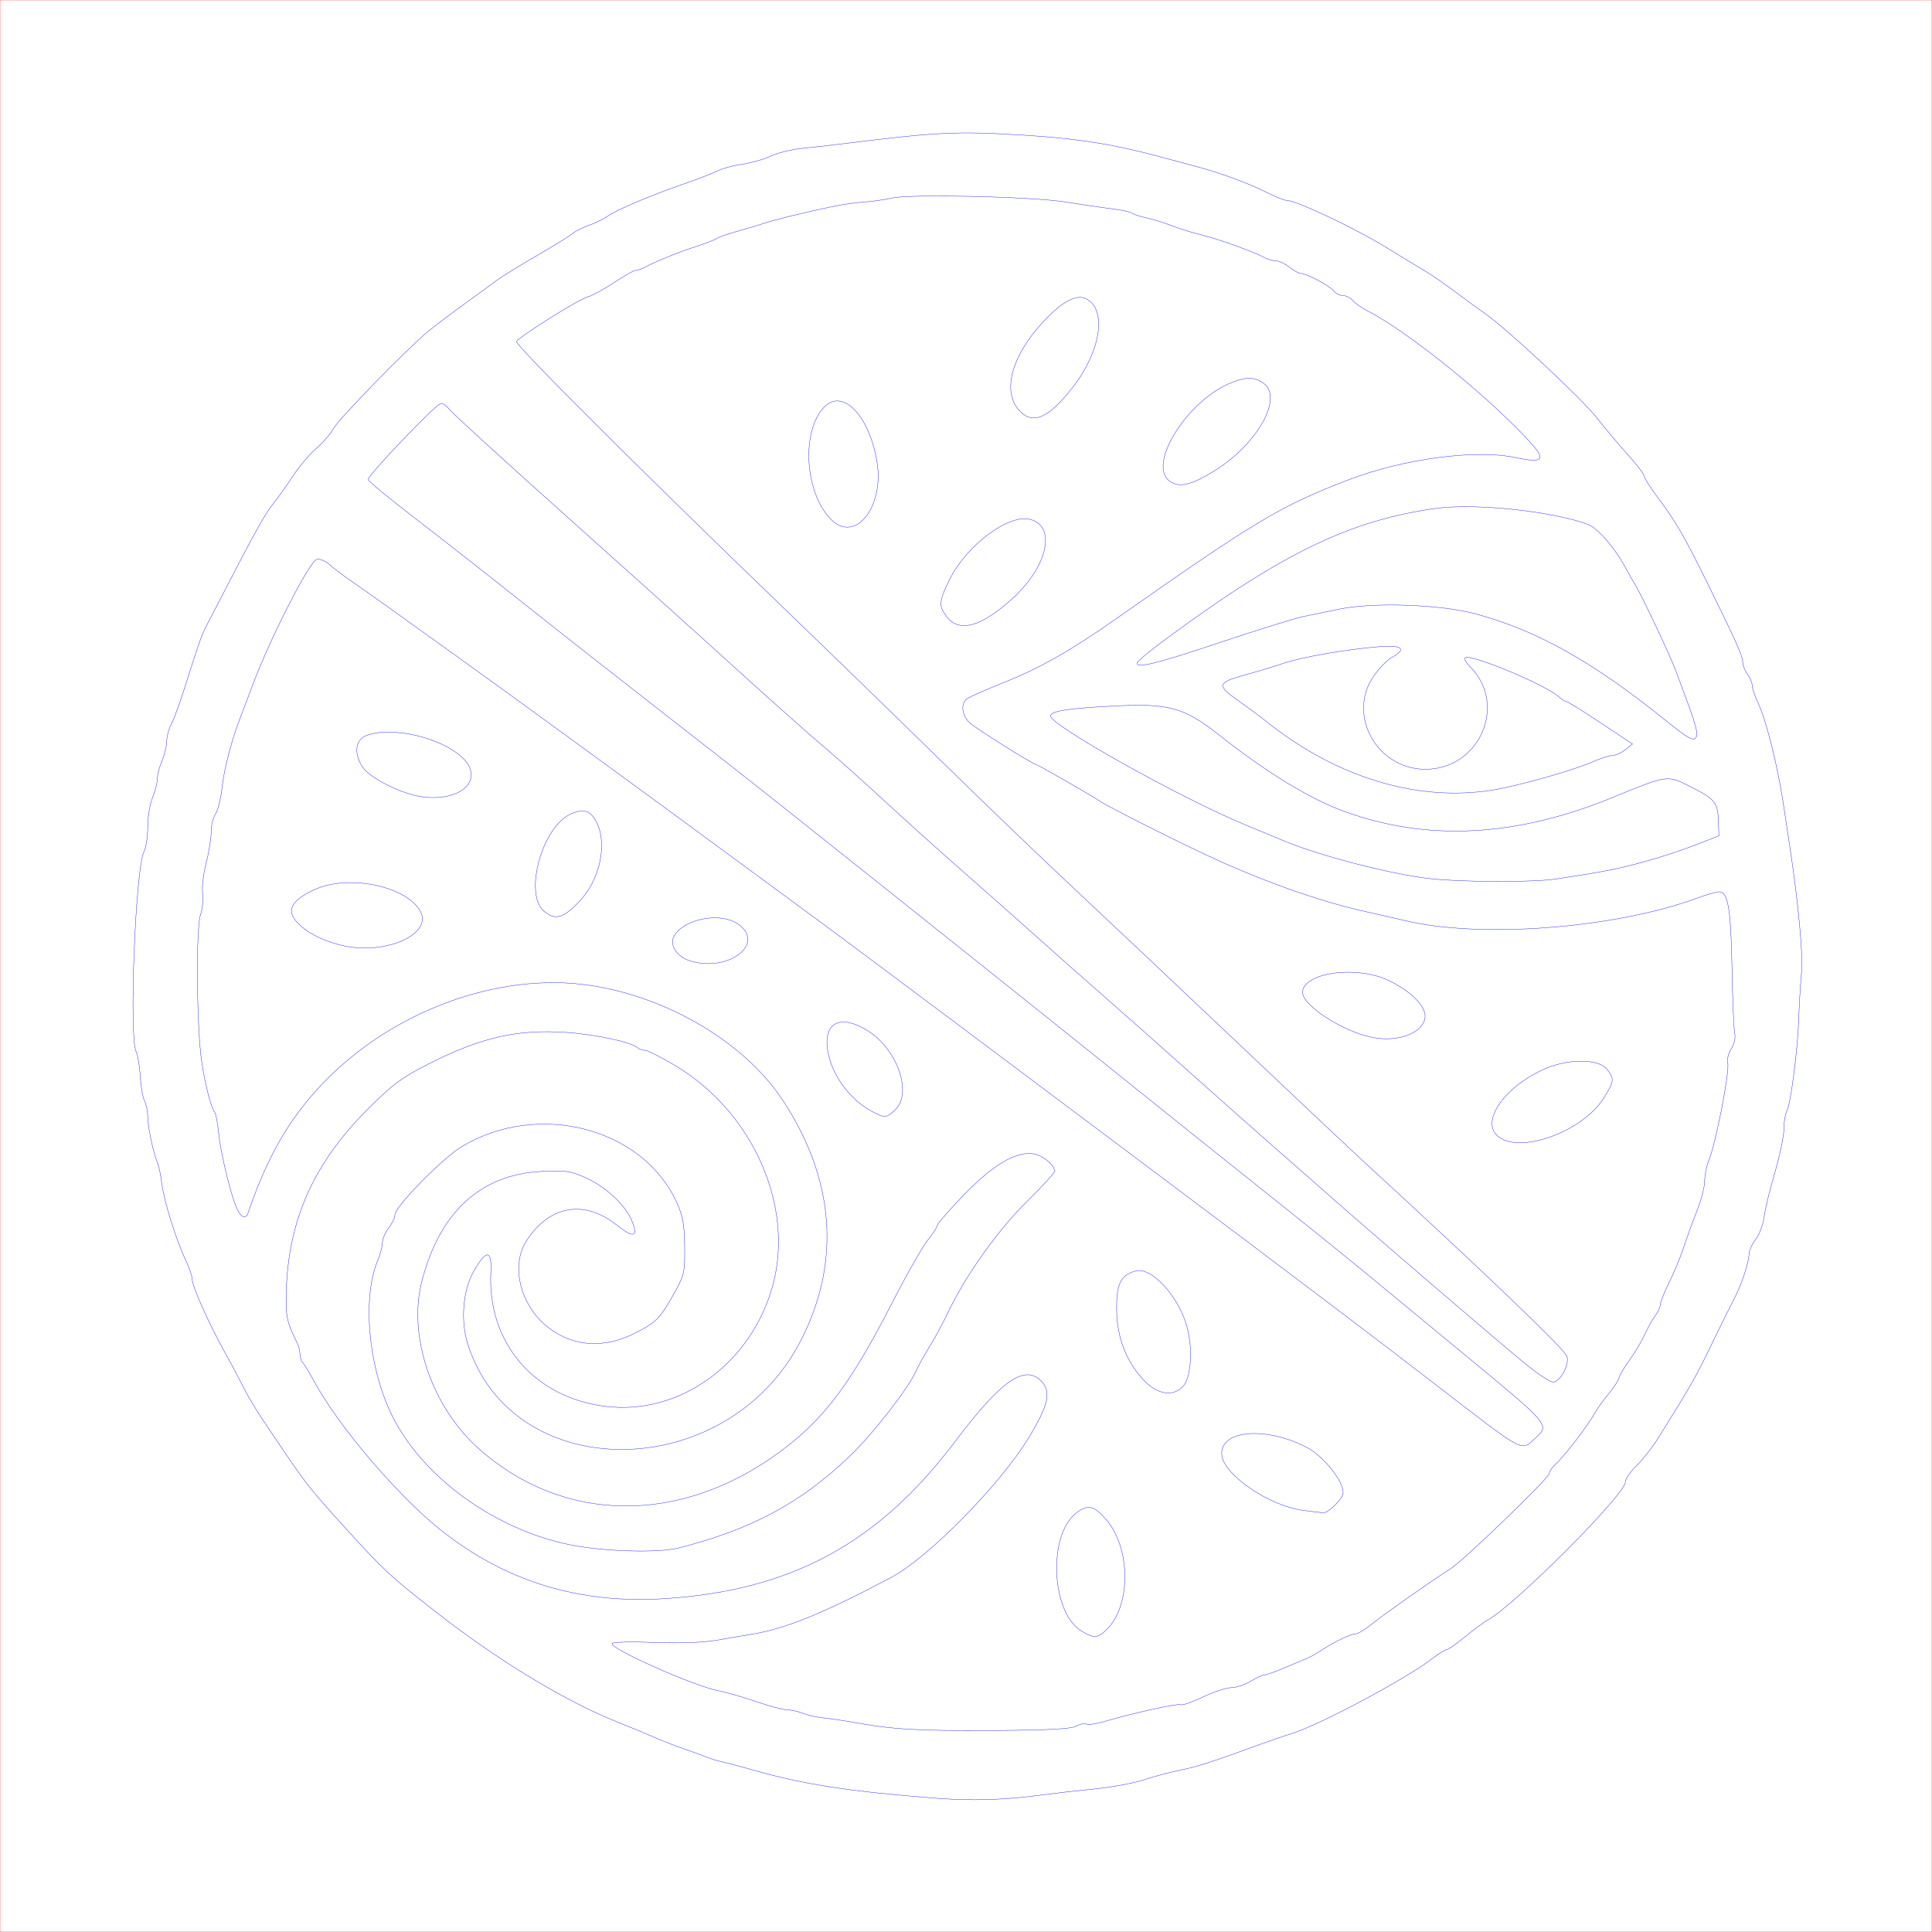
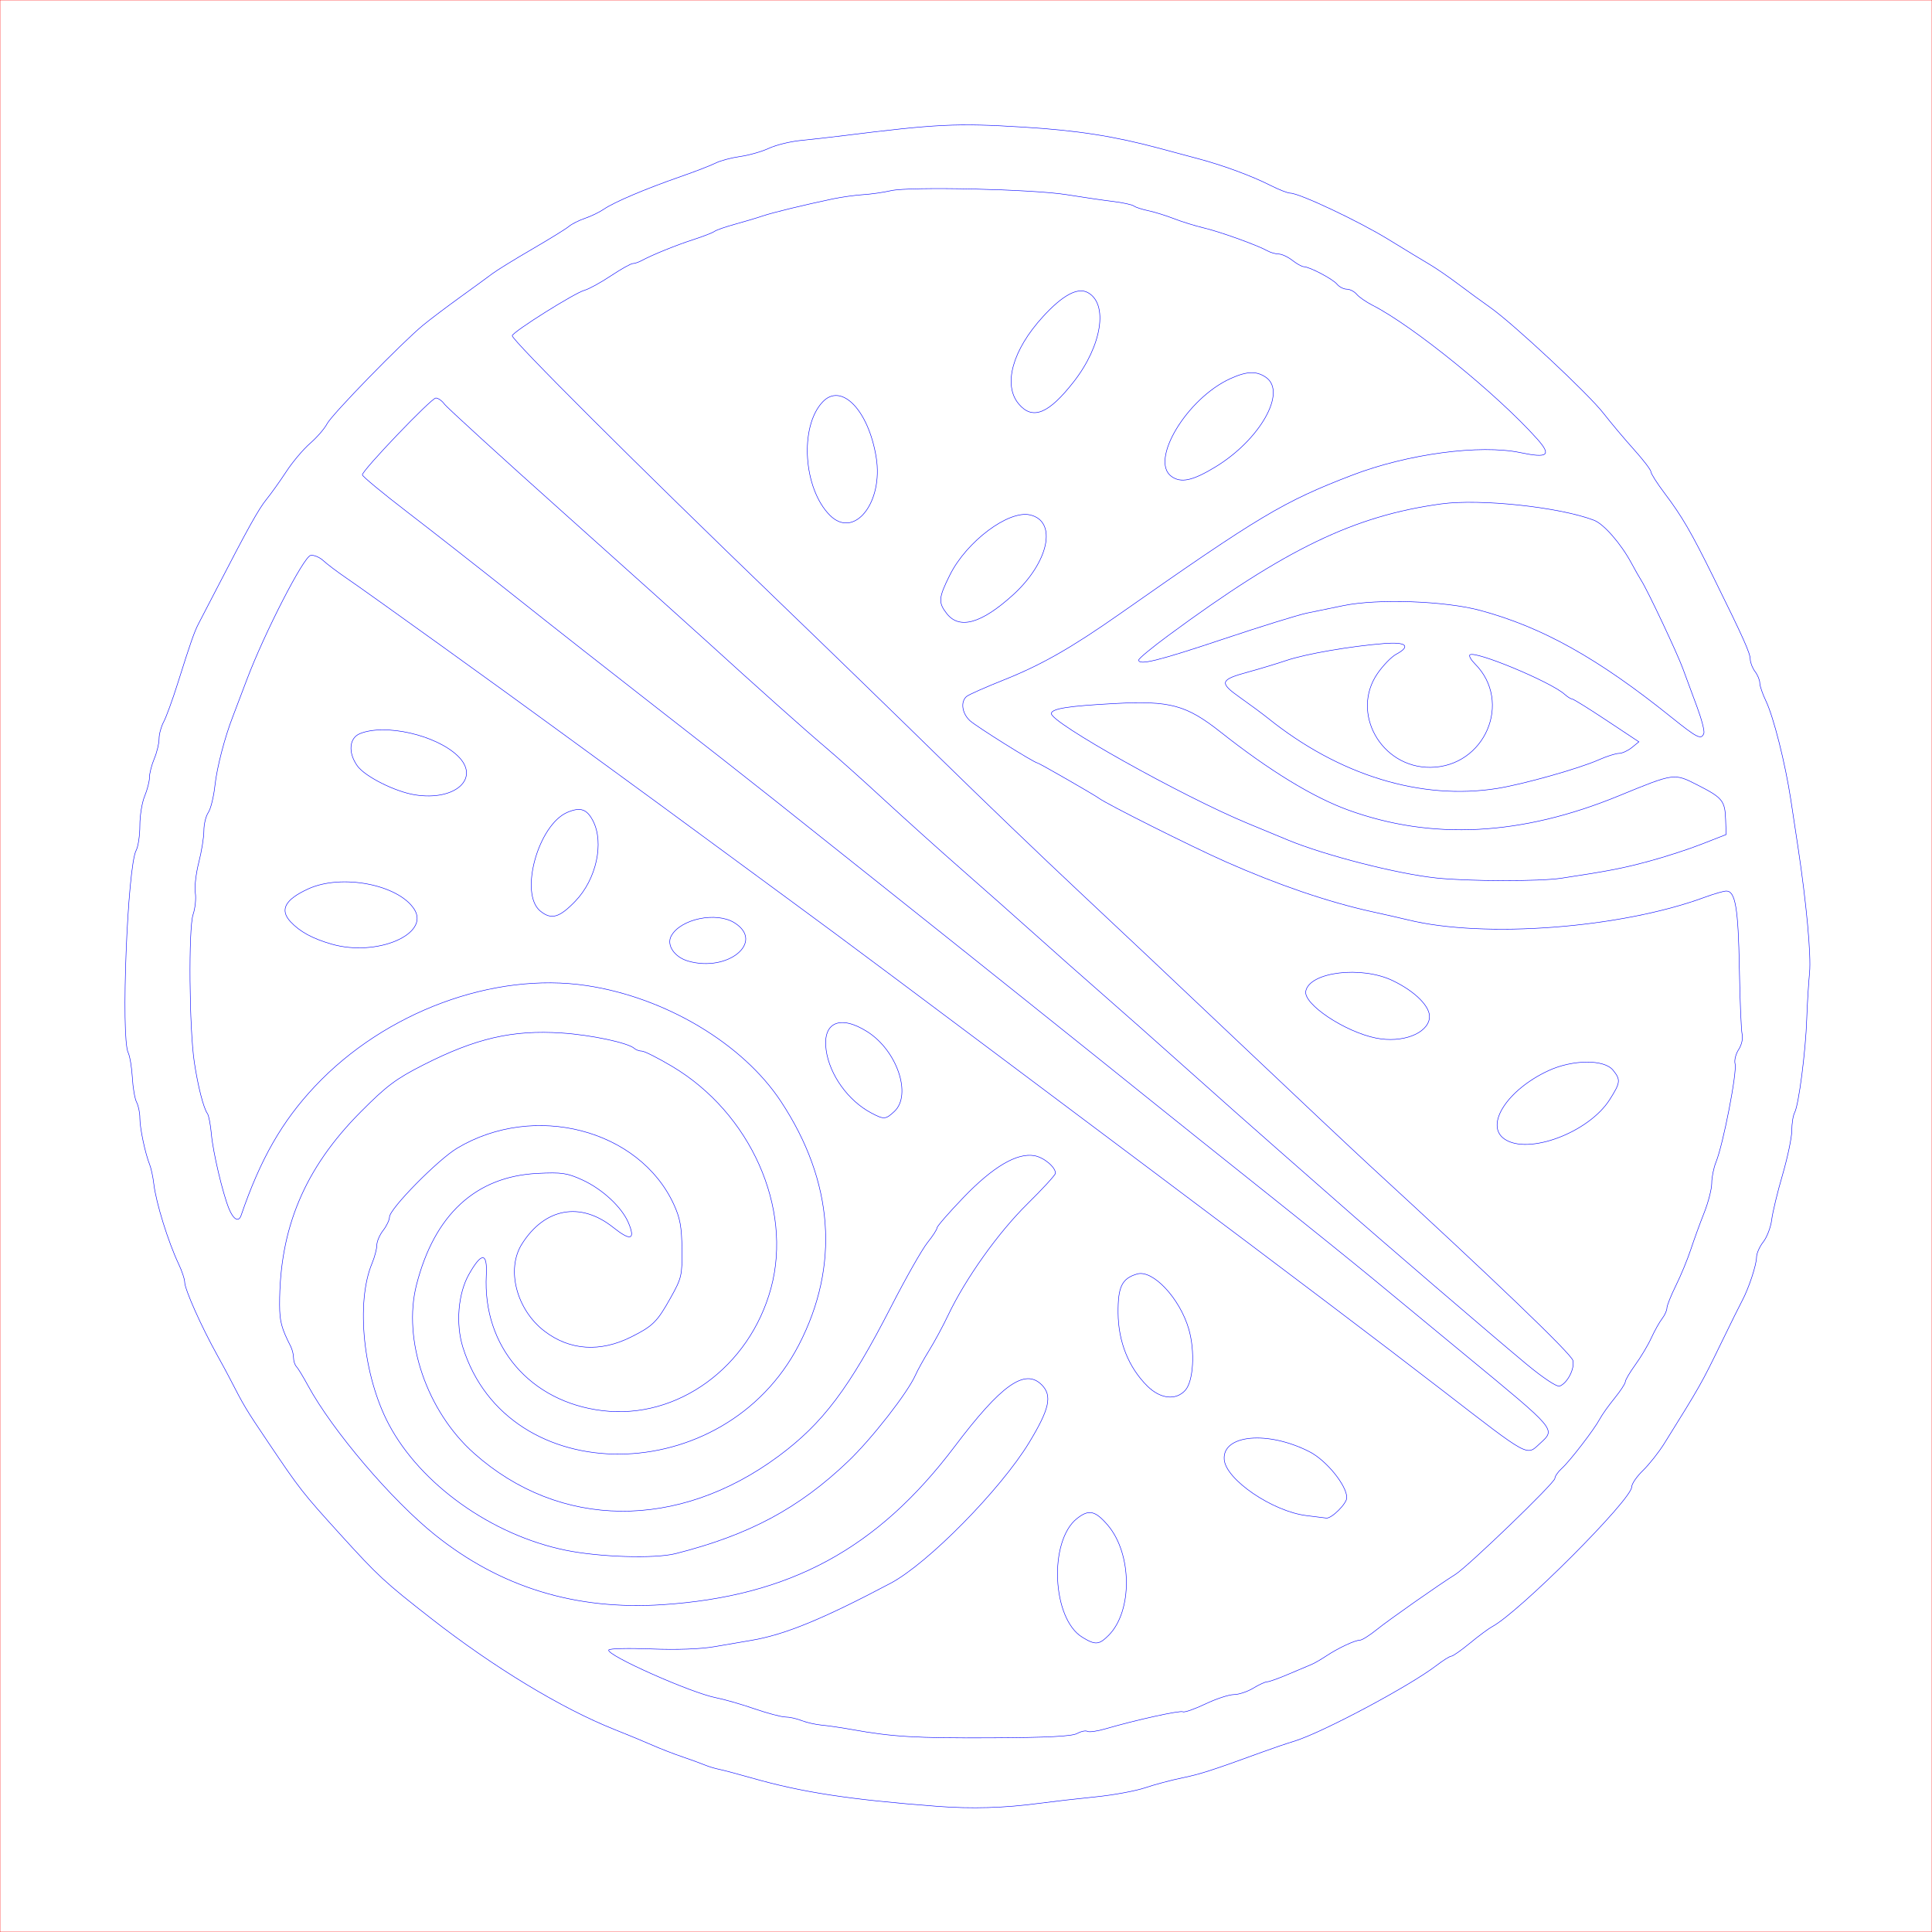
- <svg xmlns="http://www.w3.org/2000/svg" width="600mm" height="600mm" viewBox="0 0 600 600">
+ <svg xmlns="http://www.w3.org/2000/svg" width="400mm" height="400mm" viewBox="0 0 400 400">
  <g id="GRABADO" fill="none" stroke="#0000ff" stroke-width="0.1">
-     <path d="M291.082,558.482 C264.130,556.417 249.643,554.202 233.965,549.730 C229.909,548.565 225.479,547.395 224.122,547.120 C222.759,546.844 220.773,546.241 219.686,545.778 C218.604,545.326 215.505,544.197 212.796,543.272 C210.087,542.351 205.963,540.750 203.618,539.715 C201.273,538.670 196.026,536.501 191.960,534.889 C175.658,528.410 154.832,515.805 135.493,500.710 C121.115,489.483 119.206,487.710 107.434,474.741 C95.952,462.084 95.078,460.971 85.547,446.812 C78.423,436.245 78.033,435.595 73.332,426.459 C72.734,425.273 71.106,422.294 69.728,419.808 C64.747,410.838 59.666,399.424 59.666,397.219 C59.666,396.335 58.829,393.834 57.805,391.666 C54.586,384.854 50.842,372.790 50.171,367.049 C49.916,364.880 49.344,362.223 48.913,361.136 C47.535,357.730 45.881,349.915 45.881,346.779 C45.881,345.126 45.424,342.942 44.883,341.917 C44.332,340.893 43.744,337.476 43.567,334.336 C43.385,331.184 42.808,327.726 42.283,326.650 C40.000,321.986 42.070,269.419 44.737,264.437 C45.366,263.262 45.881,259.820 45.881,256.783 C45.881,253.751 46.536,249.685 47.358,247.745 C48.164,245.795 48.835,243.206 48.835,241.984 C48.835,240.762 49.495,238.172 50.312,236.222 C51.128,234.282 51.788,231.526 51.788,230.107 C51.788,228.677 52.428,226.337 53.208,224.896 C53.983,223.461 55.943,218.074 57.560,212.931 C61.408,200.690 62.667,197.097 63.920,194.716 C64.502,193.634 67.019,188.756 69.541,183.884 C79.068,165.429 82.422,159.402 84.845,156.428 C86.223,154.733 88.953,150.921 90.903,147.942 C92.853,144.957 96.160,141.036 98.256,139.226 C100.346,137.412 102.691,134.713 103.456,133.226 C104.932,130.360 126.424,108.302 133.038,102.847 C135.196,101.074 140.298,97.226 144.354,94.298 C148.410,91.376 152.845,88.147 154.202,87.112 C155.560,86.077 161.098,82.650 166.511,79.510 C171.929,76.369 177.046,73.197 177.894,72.469 C178.752,71.746 180.967,70.633 182.818,70.004 C184.680,69.375 187.311,68.096 188.668,67.160 C191.772,65.033 201.502,60.899 212.167,57.196 C216.696,55.621 221.568,53.738 222.998,53.010 C224.423,52.282 227.814,51.383 230.523,50.998 C233.227,50.624 237.215,49.485 239.384,48.471 C241.552,47.457 245.982,46.370 249.232,46.058 C252.482,45.741 258.244,45.091 262.035,44.618 C291.103,40.983 297.140,40.697 317.670,41.960 C334.247,42.974 345.521,44.737 359.524,48.486 C363.315,49.500 368.858,50.988 371.833,51.788 C379.316,53.796 388.010,57.025 393.626,59.874 C396.226,61.190 398.982,62.266 399.741,62.266 C402.518,62.266 420.817,70.893 429.932,76.504 C435.086,79.666 440.837,83.160 442.735,84.273 C444.638,85.386 448.564,88.095 451.471,90.284 C454.378,92.478 458.798,95.708 461.288,97.460 C468.438,102.504 491.454,124.011 496.108,130.007 C498.442,133.002 502.670,138.030 505.514,141.192 C508.359,144.354 510.683,147.406 510.683,147.968 C510.683,148.540 512.566,151.504 514.869,154.556 C520.236,161.664 523.054,166.500 529.923,180.436 C539.184,199.203 541.212,203.738 541.238,205.667 C541.259,206.691 541.920,208.376 542.715,209.426 C543.516,210.482 544.166,212.058 544.166,212.931 C544.166,213.810 545.003,216.280 546.028,218.407 C548.420,223.399 551.992,237.579 553.718,248.879 C554.457,253.751 555.460,260.397 555.954,263.647 C558.513,280.614 560.000,296.766 559.480,302.054 C559.163,305.304 558.768,311.726 558.612,316.333 C558.279,326.260 556.152,342.723 554.899,345.068 C554.405,345.984 554.015,348.474 554.015,350.601 C554.015,352.738 552.730,358.864 551.176,364.210 C549.610,369.560 548.102,375.811 547.827,378.094 C547.541,380.371 546.381,383.424 545.248,384.869 C544.104,386.320 543.173,388.436 543.173,389.580 C543.152,391.962 540.750,399.237 538.748,402.950 C538.009,404.328 535.144,410.110 532.388,415.794 C526.252,428.424 525.919,429.028 514.838,446.812 C513.153,449.521 510.200,453.265 508.281,455.132 C506.352,456.993 504.776,459.292 504.776,460.222 C504.776,464.122 470.191,498.760 461.819,503.237 C460.737,503.819 457.664,506.097 455.007,508.291 C452.339,510.496 449.765,512.300 449.292,512.300 C448.819,512.300 446.822,513.548 444.841,515.067 C436.599,521.437 409.491,535.872 400.885,538.482 C398.717,539.132 394.286,540.640 391.036,541.831 C375.743,547.416 371.911,548.643 366.414,549.756 C363.170,550.416 358.068,551.779 355.094,552.782 C352.120,553.776 345.245,555.039 339.827,555.580 C334.414,556.121 326.650,557.015 322.594,557.556 C311.929,558.996 301.758,559.303 291.082,558.482 Z" />
-     <path d="M334.185,536.080 C335.417,535.409 336.837,535.113 337.346,535.430 C337.861,535.747 340.388,535.383 342.988,534.624 C352.265,531.915 365.915,528.909 366.711,529.403 C367.153,529.679 370.257,528.608 373.606,527.011 C376.944,525.415 380.912,524.115 382.410,524.115 C383.907,524.104 386.575,523.220 388.348,522.144 C390.121,521.062 392.061,520.178 392.659,520.178 C393.252,520.178 396.236,519.112 399.278,517.802 C402.331,516.502 405.492,515.166 406.298,514.838 C407.104,514.516 409.106,513.361 410.729,512.290 C414.431,509.825 419.652,507.376 421.181,507.376 C421.820,507.376 424.160,505.899 426.386,504.095 C429.834,501.287 445.522,490.278 450.493,487.179 C454.435,484.714 481.142,458.954 481.142,457.617 C481.142,456.983 482.078,455.626 483.217,454.591 C485.739,452.329 493.274,442.527 494.984,439.298 C495.666,438.018 497.704,435.143 499.519,432.928 C501.318,430.702 502.805,428.445 502.805,427.904 C502.805,427.364 504.194,424.998 505.889,422.658 C507.589,420.312 509.810,416.589 510.813,414.384 C511.827,412.180 513.314,409.517 514.131,408.467 C514.937,407.411 515.608,405.945 515.608,405.206 C515.608,404.468 516.856,401.348 518.384,398.254 C519.913,395.170 521.957,390.210 522.934,387.235 C523.917,384.261 525.768,379.160 527.058,375.910 C528.348,372.660 529.393,368.546 529.393,366.773 C529.393,364.990 529.975,362.114 530.682,360.372 C532.918,354.876 537.234,332.640 536.564,330.072 C536.288,329.016 536.782,327.045 537.666,325.698 C538.581,324.310 539.044,322.261 538.737,321.008 C538.446,319.791 538.061,310.603 537.884,300.577 C537.557,282.242 536.662,276.943 533.886,276.943 C533.074,276.943 530.084,277.806 527.219,278.862 C501.427,288.383 459.250,291.586 435.840,285.783 C433.942,285.320 429.069,284.208 425.008,283.324 C411.540,280.370 396.039,275.092 379.898,267.942 C369.472,263.335 343.150,250.137 340.815,248.354 C339.551,247.392 322.417,237.553 322.006,237.553 C321.070,237.553 303.058,226.264 301.175,224.512 C298.747,222.229 298.274,218.672 300.192,217.081 C300.874,216.519 305.980,214.252 311.544,212.037 C323.098,207.440 332.412,202.141 347.216,191.752 C390.386,161.472 397.635,157.146 418.778,149.023 C435.772,142.492 458.158,139.492 470.508,142.081 C479.036,143.870 480.196,142.929 475.656,137.838 C463.493,124.209 437.514,103.112 425.060,96.763 C423.058,95.739 420.853,94.210 420.146,93.352 C419.434,92.510 418.087,91.808 417.130,91.808 C416.178,91.808 414.826,91.121 414.130,90.274 C412.788,88.656 405.700,84.933 403.896,84.897 C403.324,84.886 401.748,84.008 400.391,82.947 C399.034,81.881 397.152,81.007 396.195,80.997 C395.243,80.986 393.683,80.555 392.747,80.019 C389.596,78.267 378.281,74.190 373.310,73.010 C370.600,72.370 366.399,71.070 363.955,70.113 C361.511,69.167 357.980,68.064 356.077,67.669 C354.179,67.279 352.187,66.629 351.646,66.224 C351.106,65.813 348.220,65.189 345.245,64.825 C342.271,64.471 335.838,63.525 330.966,62.740 C320.436,61.044 282.596,60.186 276.876,61.518 C274.666,62.027 270.864,62.578 268.436,62.729 C266.002,62.875 261.785,63.468 259.076,64.029 C250.324,65.860 240.444,68.262 237.413,69.297 C235.790,69.858 232.026,70.982 229.046,71.798 C226.061,72.614 223.186,73.618 222.645,74.024 C222.099,74.434 219.223,75.558 216.244,76.525 C210.882,78.246 203.566,81.220 200.248,83.004 C199.312,83.519 198.075,83.930 197.492,83.930 C196.920,83.930 193.878,85.635 190.738,87.720 C187.597,89.811 183.962,91.797 182.662,92.140 C179.698,92.920 160.848,104.745 160.416,106.108 C160.063,107.231 199.167,146.246 241.843,187.347 C257.287,202.219 280.105,224.376 292.559,236.586 C305.018,248.796 323.717,266.751 334.117,276.480 C344.528,286.210 367.059,307.467 384.193,323.717 C401.338,339.967 419.454,357.023 424.467,361.630 C462.183,396.273 486.165,419.288 486.675,421.326 C487.304,423.848 485.000,428.310 482.598,429.236 C481.792,429.537 477.538,426.724 472.474,422.528 C463.062,414.738 425.934,382.883 414.670,372.914 C410.880,369.566 402.300,362.036 395.607,356.176 C388.910,350.315 376.471,339.286 367.954,331.663 C359.446,324.045 347.648,313.603 341.756,308.455 C335.859,303.302 326.593,295.112 321.159,290.224 C315.720,285.352 305.736,276.501 298.960,270.568 C292.184,264.635 281.332,254.874 274.832,248.879 C268.337,242.878 260.142,235.551 256.637,232.598 C250.434,227.361 235.702,214.205 219.686,199.619 C215.354,195.672 195.860,178.169 176.360,160.728 C156.860,143.293 140.298,128.187 139.559,127.152 C138.810,126.128 137.630,125.290 136.918,125.290 C135.560,125.290 114.318,147.494 114.318,148.914 C114.318,149.377 120.522,154.520 128.104,160.338 C135.690,166.157 150.755,177.966 161.586,186.572 C172.418,195.189 191.918,210.503 204.918,220.606 C217.918,230.700 234.126,243.414 240.949,248.848 C247.766,254.282 262.612,266.091 273.938,275.092 C296.558,293.074 340.565,328.246 357.554,341.938 C363.513,346.743 378.796,358.952 391.510,369.087 C404.234,379.217 419.257,391.322 424.904,395.987 C430.546,400.646 443.406,411.264 453.478,419.574 C482.016,443.109 481.397,442.381 476.561,446.864 C472.359,450.764 473.618,451.440 446.479,430.484 C427.795,416.069 402.154,396.668 356.077,362.104 C277.983,303.541 262.960,292.314 246.700,280.391 C240.044,275.513 227.387,266.210 218.568,259.710 C209.744,253.210 198.860,245.234 194.378,241.984 C189.900,238.734 181.133,232.332 174.893,227.762 C158.508,215.739 115.166,184.570 109.394,180.660 C106.690,178.819 103.518,176.427 102.343,175.346 C101.173,174.254 99.400,173.515 98.406,173.702 C96.248,174.092 84.158,197.659 78.771,211.948 C76.832,217.086 74.897,222.187 74.476,223.274 C71.985,229.665 69.593,238.879 68.980,244.443 C68.595,247.958 67.669,251.723 66.931,252.784 C66.187,253.860 65.574,256.372 65.574,258.369 C65.574,260.371 64.866,264.780 63.998,268.166 C63.130,271.556 62.651,275.763 62.937,277.505 C63.213,279.247 62.906,282.232 62.256,284.140 C60.810,288.347 61.065,319.256 62.630,329.624 C63.743,337.024 65.475,343.779 66.666,345.401 C67.071,345.952 67.622,348.828 67.888,351.802 C68.382,357.299 71.346,369.852 73.254,374.578 C74.642,378.016 76.270,378.931 77.029,376.705 C82.936,359.436 89.592,347.783 99.738,337.003 C121.234,314.144 154.707,301.726 183.260,306.022 C207.508,309.656 231.365,323.884 243.107,341.720 C259.315,366.321 261.208,392.149 248.603,416.511 C225.609,460.992 159.059,461.476 145.232,417.270 C142.996,410.110 143.771,400.724 147.094,394.858 C150.999,387.932 152.814,388.020 152.440,395.113 C151.306,417.005 165.928,434.077 188.138,436.776 C211.179,439.594 233.435,423.417 240.023,399.070 C246.710,374.355 233.690,345.188 209.567,330.857 C205.240,328.288 201.065,326.182 200.300,326.182 C199.541,326.182 198.486,325.808 197.976,325.345 C196.047,323.618 184.643,321.195 175.632,320.608 C160.515,319.609 149.210,322.220 133.028,330.451 C124.640,334.715 121.796,336.847 113.809,344.881 C96.566,362.223 88.802,380.688 88.864,404.224 C88.875,409.325 89.436,411.420 92.281,417.016 C92.754,417.952 93.149,419.527 93.149,420.510 C93.149,421.482 93.550,422.715 94.044,423.230 C94.538,423.739 96.139,426.381 97.606,429.085 C105.130,442.932 123.288,464.273 136.684,475.006 C156.834,491.136 179.953,498.224 206.681,496.461 C245.785,493.882 272.747,479.291 296.490,447.836 C310.847,428.820 318.117,423.661 323.286,428.830 C326.593,432.148 325.709,436.235 319.422,446.593 C310.629,461.070 288.227,483.820 276.803,489.868 C256.008,500.876 244.188,505.722 233.965,507.433 C231.537,507.849 226.436,508.712 222.645,509.373 C218.381,510.122 210.966,510.387 203.181,510.075 C196.270,509.799 190.394,509.934 190.108,510.387 C189.172,511.916 215.453,523.616 223.134,525.092 C225.567,525.566 230.876,527.079 234.912,528.478 C238.962,529.866 243.252,531.010 244.454,531.010 C245.655,531.010 247.891,531.499 249.409,532.102 C250.933,532.700 253.730,533.334 255.634,533.511 C257.532,533.678 261.738,534.296 264.988,534.879 C277.432,537.115 284.457,537.526 307.826,537.422 C325.059,537.338 332.588,536.959 334.185,536.080 Z" />
-     <path d="M335.781,506.476 C326.447,500.788 325.392,476.836 334.164,469.936 C337.788,467.076 339.759,467.513 343.592,471.985 C351.132,480.788 351.272,498.484 343.867,505.889 C340.903,508.853 339.790,508.931 335.781,506.476 Z" />
-     <path d="M176.854,479.712 C154.104,475.063 132.201,459.448 122.415,440.904 C114.573,426.053 112.254,403.542 117.303,391.447 C118.099,389.539 118.759,387.038 118.770,385.883 C118.780,384.734 119.659,382.685 120.720,381.328 C121.786,379.966 122.659,378.114 122.670,377.210 C122.701,374.667 137.557,359.571 143.506,356.020 C167.213,341.876 199.479,350.248 210.108,373.299 C212.058,377.537 212.557,380.241 212.630,387.105 C212.718,395.181 212.531,395.997 209.140,402.055 C204.986,409.491 203.706,410.750 197.009,414.109 C187.477,418.882 178.122,418.264 170.369,412.346 C161.727,405.758 158.487,393.293 163.401,385.509 C170.411,374.402 181.409,372.394 191.455,380.392 C196.842,384.682 198.366,384.250 196.192,379.050 C194.185,374.235 188.195,368.650 182.012,365.816 C177.285,363.658 175.658,363.424 168.138,363.799 C149.210,364.750 136.476,376.492 130.974,398.067 C126.648,415.034 134.125,436.947 148.670,449.895 C174.971,473.311 211.428,473.664 242.316,450.790 C255.977,440.676 264.073,429.922 277.052,404.624 C281.519,395.909 286.506,387.136 288.128,385.119 C289.756,383.096 291.082,381.042 291.082,380.558 C291.082,380.075 294.738,375.868 299.210,371.214 C308.294,361.750 315.694,357.398 321.039,358.349 C323.956,358.874 327.518,361.838 327.518,363.747 C327.518,364.262 323.598,368.536 318.824,373.242 C309.880,382.056 299.849,396.158 294.498,407.422 C292.964,410.672 290.333,415.544 288.659,418.253 C286.984,420.962 285.118,424.332 284.504,425.736 C282.112,431.196 271.026,445.423 263.746,452.365 C248.582,466.842 233.300,475.016 210.706,480.747 C204.315,482.364 187.259,481.849 176.854,479.712 Z" />
-     <path d="M404.785,469.068 C394.297,467.788 379.898,457.981 379.425,451.793 C378.842,444.134 392.877,442.865 405.680,449.422 C410.880,452.079 417.130,459.801 417.130,463.556 C417.130,465.365 412.455,470.024 410.828,469.816 C410.240,469.738 407.510,469.400 404.785,469.068 Z" />
-     <path d="M355.723,429.158 C349.982,423.417 346.852,415.554 346.779,406.714 C346.722,398.660 347.954,396.117 352.629,394.739 C357.434,393.309 365.764,402.201 368.526,411.675 C370.502,418.503 369.971,427.728 367.434,430.525 C364.527,433.734 359.738,433.172 355.723,429.158 Z" />
-     <path d="M465.599,353.201 C459.505,348.937 466.499,338.074 479.124,332.214 C486.576,328.751 496.284,328.662 499.014,332.027 C501.427,335.001 501.339,335.838 498.000,341.101 C491.547,351.262 472.822,358.261 465.599,353.201 Z" />
-     <path d="M270.896,345.224 C263.766,341.475 258.026,333.478 256.980,325.834 C255.810,317.316 261.276,314.893 269.663,320.223 C278.784,326.000 283.402,339.614 277.978,344.725 C275.290,347.232 274.785,347.273 270.896,345.224 Z" />
-     <path d="M426.173,322.183 C416.532,320.259 403.740,311.726 404.515,307.738 C405.690,301.810 421.654,299.875 431.253,304.498 C438.294,307.883 442.953,312.610 442.558,315.980 C441.996,320.810 434.176,323.774 426.173,322.183 Z" />
-     <path d="M214.528,298.487 C210.316,297.275 207.820,293.583 209.307,290.796 C212.146,285.508 223.196,283.194 228.796,286.719 C238.182,292.621 226.768,302.023 214.528,298.487 Z" />
-     <path d="M104.964,293.297 C99.046,291.607 95.125,289.480 92.239,286.397 C88.812,282.720 90.518,279.554 97.689,276.272 C107.896,271.592 125.290,274.915 130.241,282.476 C135.295,290.177 118.790,297.239 104.964,293.297 Z" />
-     <path d="M169.054,283.095 C162.512,277.760 168.404,256.486 177.462,252.696 C181.409,251.052 183.380,251.723 185.262,255.348 C188.756,262.113 186.286,273.366 179.823,280.063 C174.914,285.164 172.428,285.866 169.054,283.095 Z" />
-     <path d="M483.113,273.002 C497.922,270.750 502.010,269.949 510.189,267.744 C515.067,266.434 522.383,264.052 526.439,262.456 L533.823,259.560 L533.657,254.911 C533.459,249.154 532.700,248.229 524.942,244.287 C517.776,240.642 517.953,240.616 500.834,247.646 C470.898,259.934 443.385,261.385 417.577,252.030 C406.751,248.099 393.272,239.878 378.411,228.115 C367.735,219.686 362.863,218.360 345.739,219.265 C331.626,220.014 326.536,220.799 326.239,222.286 C325.709,224.948 366.347,247.714 386.616,256.112 C392.295,258.468 397.833,260.761 398.914,261.208 C410.256,265.935 432.673,271.676 444.706,272.934 C454.632,273.979 476.415,274.016 483.113,273.002 Z" />
-     <path d="M130.470,247.350 C124.354,246.367 115.098,241.708 112.774,238.437 C109.878,234.371 110.242,229.878 113.580,228.521 C121.292,225.380 136.907,228.916 143.615,235.328 C150.796,242.192 142.955,249.347 130.470,247.350 Z" />
-     <path d="M463.415,245.379 C471.340,244.121 488.547,239.274 494.594,236.596 C497.085,235.494 499.898,234.600 500.855,234.600 C501.812,234.600 503.575,233.799 504.786,232.826 L506.981,231.043 L497.044,224.454 C491.578,220.820 486.794,217.856 486.420,217.856 C486.035,217.856 485.021,217.216 484.163,216.446 C479.930,212.609 456.442,202.838 454.976,204.304 C454.653,204.632 455.360,205.864 456.541,207.045 C468.220,218.724 459.614,238.754 442.854,238.900 C427.696,239.030 418.196,222.094 426.625,209.957 C428.331,207.508 430.879,204.887 432.288,204.128 C436.947,201.637 435.470,200.269 428.700,200.800 C418.274,201.626 404.603,203.982 398.670,205.979 C395.555,207.024 390.246,208.631 386.871,209.546 C378.068,211.938 377.782,212.822 384.308,217.424 C387.334,219.561 391.192,222.416 392.888,223.773 C414.780,241.380 440.010,249.102 463.415,245.379 Z" />
-     <path d="M526.970,228.443 C527.230,227.762 526.283,224.111 524.874,220.320 C523.454,216.530 521.494,211.210 520.501,208.501 C518.759,203.727 509.638,184.394 507.719,181.419 C507.199,180.613 505.811,178.169 504.646,176.006 C501.438,170.057 496.180,164.030 493.175,162.886 C482.551,158.820 458.205,156.220 446.182,157.858 C419.434,161.519 398.498,171.602 362.234,198.340 C357.221,202.032 353.123,205.417 353.123,205.880 C353.123,207.617 359.207,206.109 379.217,199.411 C390.594,195.600 402.112,192.027 404.822,191.455 C407.531,190.894 412.632,189.838 416.147,189.131 C426.714,186.973 447.332,187.706 458.158,190.618 C477.242,195.761 494.376,205.329 516.939,223.461 C524.952,229.899 526.184,230.512 526.970,228.443 Z" />
-     <path d="M294.108,191.632 C291.410,188.184 291.519,186.770 295.081,179.646 C300.192,169.418 313.031,159.787 319.630,161.233 C328.210,163.115 325.501,175.866 314.383,185.922 C304.732,194.658 297.988,196.556 294.108,191.632 Z" />
-     <path d="M258.135,161.363 C249.971,153.199 248.728,134.141 255.868,126.523 C261.629,120.376 270.012,129.003 272.372,143.516 C274.650,157.473 265.586,168.814 258.135,161.363 Z" />
-     <path d="M363.216,149.418 C356.430,144.562 367.922,125.415 381.297,119.331 C386.388,117.007 389.383,116.908 392.295,118.946 C398.748,123.470 390.433,138.150 376.716,146.491 C369.706,150.744 366.149,151.514 363.216,149.418 Z" />
-     <path d="M316.224,127.121 C311.310,121.271 314.284,110.507 323.660,100.278 C329.708,93.659 334.325,91.168 337.435,92.832 C343.836,96.259 341.829,109.160 333.150,120.267 C325.423,130.173 320.478,132.175 316.224,127.121 Z" />
+     <path d="M193.998,373.978 C175.857,372.589 166.106,371.097 155.554,368.088 C152.823,367.303 149.842,366.516 148.928,366.330 C148.011,366.145 146.674,365.739 145.942,365.427 C145.214,365.123 143.128,364.364 141.305,363.741 C139.481,363.121 136.706,362.043 135.127,361.346 C133.549,360.643 130.018,359.183 127.281,358.099 C116.308,353.738 102.291,345.253 89.274,335.093 C79.596,327.537 78.312,326.343 70.388,317.614 C62.660,309.095 62.072,308.346 55.657,298.815 C50.862,291.704 50.599,291.266 47.435,285.117 C47.033,284.319 45.937,282.313 45.010,280.640 C41.657,274.602 38.237,266.920 38.237,265.436 C38.237,264.841 37.673,263.157 36.984,261.698 C34.817,257.113 32.297,248.993 31.846,245.129 C31.675,243.670 31.289,241.881 30.999,241.149 C30.072,238.857 28.958,233.596 28.958,231.486 C28.958,230.373 28.650,228.903 28.286,228.213 C27.916,227.524 27.520,225.225 27.401,223.111 C27.278,220.990 26.890,218.662 26.537,217.937 C25.000,214.798 26.393,179.417 28.189,176.064 C28.612,175.273 28.958,172.956 28.958,170.911 C28.958,168.871 29.399,166.134 29.953,164.829 C30.495,163.516 30.947,161.773 30.947,160.951 C30.947,160.128 31.391,158.385 31.941,157.072 C32.490,155.767 32.935,153.912 32.935,152.956 C32.935,151.994 33.365,150.419 33.890,149.449 C34.412,148.484 35.731,144.857 36.819,141.396 C39.409,133.157 40.257,130.738 41.100,129.136 C41.492,128.408 43.186,125.125 44.884,121.845 C51.296,109.424 53.553,105.367 55.184,103.365 C56.111,102.224 57.949,99.659 59.262,97.653 C60.574,95.644 62.800,93.005 64.210,91.787 C65.618,90.565 67.196,88.749 67.710,87.748 C68.705,85.820 83.170,70.972 87.622,67.301 C89.074,66.108 92.508,63.518 95.238,61.547 C97.968,59.580 100.953,57.407 101.867,56.710 C102.780,56.013 106.508,53.707 110.151,51.593 C113.798,49.479 117.243,47.344 117.813,46.854 C118.391,46.367 119.882,45.618 121.128,45.195 C122.381,44.771 124.151,43.910 125.065,43.281 C127.154,41.849 133.703,39.066 140.881,36.575 C143.930,35.514 147.209,34.247 148.172,33.757 C149.131,33.267 151.413,32.661 153.236,32.403 C155.057,32.151 157.741,31.384 159.201,30.702 C160.660,30.019 163.642,29.288 165.829,29.077 C168.017,28.864 171.895,28.426 174.446,28.108 C194.011,25.661 198.075,25.469 211.893,26.319 C223.051,27.002 230.639,28.188 240.065,30.712 C242.616,31.395 246.347,32.396 248.349,32.935 C253.386,34.286 259.237,36.459 263.018,38.377 C264.767,39.262 266.623,39.987 267.134,39.987 C269.002,39.987 281.319,45.793 287.454,49.570 C290.923,51.698 294.794,54.050 296.071,54.799 C297.352,55.548 299.995,57.371 301.951,58.845 C303.908,60.322 306.883,62.495 308.560,63.675 C313.372,67.070 328.863,81.546 331.995,85.582 C333.567,87.598 336.412,90.982 338.327,93.110 C340.241,95.238 341.806,97.293 341.806,97.670 C341.806,98.056 343.073,100.051 344.624,102.105 C348.235,106.890 350.132,110.144 354.756,119.525 C360.990,132.156 362.354,135.208 362.372,136.506 C362.386,137.196 362.830,138.330 363.366,139.037 C363.905,139.747 364.343,140.808 364.343,141.396 C364.343,141.987 364.906,143.650 365.595,145.082 C367.206,148.441 369.610,157.986 370.772,165.592 C371.269,168.871 371.944,173.344 372.277,175.532 C373.999,186.952 375.000,197.823 374.650,201.382 C374.436,203.570 374.171,207.893 374.065,210.993 C373.841,217.675 372.410,228.756 371.567,230.334 C371.234,230.950 370.972,232.627 370.972,234.058 C370.972,235.497 370.107,239.620 369.060,243.218 C368.007,246.820 366.992,251.027 366.807,252.563 C366.614,254.096 365.833,256.150 365.070,257.123 C364.300,258.100 363.674,259.525 363.674,260.295 C363.660,261.897 362.043,266.794 360.696,269.293 C360.198,270.220 358.270,274.113 356.415,277.938 C352.285,286.440 352.061,286.845 344.602,298.815 C343.468,300.639 341.480,303.159 340.189,304.416 C338.890,305.668 337.830,307.215 337.830,307.842 C337.830,310.467 314.552,333.780 308.917,336.794 C308.188,337.186 306.120,338.719 304.332,340.196 C302.536,341.680 300.804,342.894 300.485,342.894 C300.166,342.894 298.822,343.735 297.489,344.757 C291.941,349.044 273.696,358.760 267.904,360.517 C266.444,360.954 263.462,361.969 261.274,362.771 C250.981,366.530 248.401,367.356 244.702,368.105 C242.518,368.550 239.084,369.466 237.082,370.142 C235.080,370.811 230.454,371.661 226.807,372.025 C223.163,372.389 217.937,372.991 215.208,373.355 C208.029,374.325 201.183,374.531 193.998,373.978 Z" />
+     <path d="M223.009,358.900 C223.838,358.448 224.794,358.249 225.137,358.462 C225.484,358.676 227.185,358.431 228.934,357.920 C235.179,356.097 244.366,354.073 244.901,354.406 C245.199,354.592 247.288,353.871 249.543,352.796 C251.790,351.722 254.460,350.847 255.468,350.847 C256.476,350.840 258.271,350.245 259.465,349.520 C260.659,348.792 261.964,348.197 262.367,348.197 C262.765,348.197 264.775,347.480 266.822,346.598 C268.876,345.723 271.004,344.823 271.547,344.603 C272.090,344.385 273.437,343.609 274.529,342.887 C277.021,341.229 280.535,339.580 281.564,339.580 C281.994,339.580 283.570,338.586 285.067,337.371 C287.388,335.482 297.947,328.072 301.293,325.986 C303.946,324.327 321.923,306.988 321.923,306.089 C321.923,305.662 322.553,304.748 323.319,304.051 C325.016,302.529 330.088,295.931 331.239,293.758 C331.698,292.897 333.070,290.961 334.291,289.471 C335.503,287.972 336.504,286.454 336.504,286.089 C336.504,285.725 337.438,284.133 338.579,282.558 C339.723,280.980 341.218,278.473 341.893,276.989 C342.576,275.505 343.577,273.713 344.126,273.006 C344.669,272.296 345.120,271.309 345.120,270.812 C345.120,270.315 345.960,268.215 346.990,266.132 C348.018,264.057 349.394,260.718 350.052,258.716 C350.713,256.714 351.959,253.280 352.827,251.093 C353.696,248.906 354.399,246.137 354.399,244.943 C354.399,243.743 354.791,241.807 355.267,240.635 C356.772,236.936 359.677,221.969 359.226,220.240 C359.040,219.530 359.372,218.203 359.967,217.297 C360.584,216.363 360.895,214.984 360.689,214.140 C360.492,213.321 360.233,207.137 360.115,200.389 C359.894,188.048 359.292,184.481 357.423,184.481 C356.877,184.481 354.865,185.062 352.936,185.773 C335.576,192.181 307.187,194.337 291.431,190.431 C290.153,190.119 286.873,189.371 284.140,188.776 C275.075,186.787 264.641,183.235 253.778,178.423 C246.760,175.321 229.043,166.438 227.472,165.238 C226.621,164.591 215.089,157.969 214.812,157.969 C214.182,157.969 202.058,150.370 200.791,149.191 C199.156,147.654 198.838,145.260 200.129,144.189 C200.588,143.811 204.025,142.285 207.770,140.794 C215.547,137.700 221.815,134.134 231.780,127.140 C260.837,106.760 265.716,103.848 279.947,98.381 C291.385,93.985 306.453,91.965 314.765,93.709 C320.505,94.912 321.285,94.279 318.230,90.852 C310.044,81.679 292.558,67.479 284.175,63.206 C282.827,62.517 281.343,61.487 280.867,60.910 C280.388,60.343 279.482,59.871 278.838,59.871 C278.197,59.871 277.287,59.409 276.818,58.838 C275.915,57.750 271.145,55.243 269.930,55.219 C269.545,55.212 268.485,54.620 267.571,53.906 C266.658,53.189 265.390,52.601 264.746,52.594 C264.106,52.587 263.056,52.297 262.426,51.936 C260.305,50.757 252.689,48.012 249.343,47.218 C247.519,46.787 244.692,45.912 243.047,45.268 C241.401,44.632 239.025,43.889 237.744,43.624 C236.466,43.361 235.126,42.924 234.762,42.651 C234.398,42.374 232.456,41.954 230.454,41.709 C228.452,41.471 224.122,40.834 220.842,40.305 C213.755,39.165 188.285,38.587 184.436,39.483 C182.948,39.826 180.389,40.197 178.755,40.298 C177.117,40.397 174.278,40.795 172.455,41.174 C166.564,42.406 159.914,44.022 157.874,44.719 C156.782,45.097 154.248,45.853 152.242,46.403 C150.234,46.952 148.298,47.628 147.934,47.900 C147.566,48.177 145.631,48.933 143.625,49.584 C140.017,50.743 135.092,52.745 132.859,53.945 C132.230,54.292 131.397,54.568 131.004,54.568 C130.619,54.568 128.572,55.716 126.458,57.120 C124.344,58.527 121.897,59.864 121.023,60.094 C119.028,60.619 106.340,68.579 106.050,69.495 C105.811,70.251 132.132,96.512 160.856,124.176 C171.251,134.186 186.609,149.099 194.991,157.317 C203.378,165.536 215.963,177.621 222.963,184.169 C229.970,190.718 245.136,205.026 256.669,215.964 C268.208,226.901 280.402,238.381 283.776,241.482 C309.162,264.799 325.303,280.290 325.646,281.662 C326.070,283.359 324.519,286.363 322.903,286.986 C322.360,287.189 319.497,285.295 316.088,282.471 C309.753,277.228 284.763,255.787 277.182,249.077 C274.630,246.823 268.856,241.755 264.351,237.811 C259.843,233.866 251.471,226.442 245.738,221.312 C240.012,216.184 232.071,209.156 228.105,205.691 C224.136,202.223 217.899,196.710 214.242,193.420 C210.580,190.140 203.861,184.184 199.300,180.190 C194.740,176.196 187.435,169.627 183.060,165.592 C178.688,161.552 173.173,156.621 170.814,154.633 C166.638,151.108 156.723,142.254 145.942,132.436 C143.027,129.780 129.906,117.999 116.780,106.259 C103.656,94.524 92.508,84.357 92.011,83.660 C91.507,82.970 90.713,82.407 90.233,82.407 C89.319,82.407 75.022,97.352 75.022,98.308 C75.022,98.619 79.198,102.080 84.301,105.997 C89.407,109.913 99.546,117.862 106.837,123.655 C114.128,129.454 127.253,139.762 136.002,146.562 C144.753,153.356 155.662,161.913 160.254,165.571 C164.843,169.228 174.835,177.176 182.458,183.235 C197.683,195.338 227.304,219.012 238.738,228.228 C242.749,231.462 253.035,239.679 261.593,246.501 C270.157,253.319 280.269,261.467 284.070,264.606 C287.867,267.742 296.523,274.889 303.302,280.483 C322.511,296.324 322.094,295.833 318.839,298.851 C316.011,301.475 316.858,301.931 298.591,287.825 C286.016,278.123 268.757,265.065 237.744,241.800 C185.181,202.383 175.069,194.827 164.125,186.802 C159.645,183.518 151.126,177.257 145.190,172.882 C139.251,168.507 131.925,163.138 128.908,160.951 C125.895,158.763 119.994,154.454 115.793,151.378 C104.765,143.286 75.593,122.307 71.708,119.675 C69.887,118.436 67.753,116.826 66.961,116.098 C66.174,115.363 64.980,114.866 64.312,114.992 C62.859,115.254 54.722,131.117 51.096,140.734 C49.791,144.193 48.489,147.626 48.205,148.358 C46.528,152.659 44.918,158.861 44.505,162.606 C44.246,164.972 43.623,167.506 43.127,168.220 C42.626,168.945 42.213,170.635 42.213,171.979 C42.213,173.327 41.737,176.294 41.152,178.573 C40.568,180.855 40.246,183.687 40.438,184.859 C40.624,186.031 40.417,188.041 39.980,189.325 C39.007,192.157 39.179,212.961 40.232,219.939 C40.981,224.920 42.147,229.467 42.948,230.558 C43.221,230.930 43.592,232.865 43.770,234.867 C44.103,238.566 46.098,247.016 47.383,250.197 C48.317,252.510 49.413,253.126 49.923,251.628 C53.900,240.005 58.380,232.162 65.208,224.906 C79.677,209.520 102.206,201.162 121.425,204.053 C137.745,206.499 153.803,216.076 161.707,228.081 C172.616,244.639 173.890,262.024 165.406,278.421 C149.929,308.360 105.136,308.685 95.830,278.932 C94.324,274.113 94.846,267.795 97.083,263.847 C99.711,259.185 100.933,259.244 100.681,264.018 C99.918,278.753 109.760,290.244 124.708,292.061 C140.216,293.958 155.197,283.069 159.631,266.682 C164.132,250.047 155.368,230.415 139.132,220.769 C136.220,219.040 133.409,217.622 132.895,217.622 C132.383,217.622 131.673,217.371 131.330,217.059 C130.031,215.897 122.356,214.266 116.291,213.871 C106.116,213.199 98.507,214.956 87.615,220.496 C81.969,223.366 80.055,224.801 74.679,230.208 C63.073,241.881 57.847,254.309 57.889,270.151 C57.896,273.584 58.275,274.995 60.189,278.761 C60.507,279.391 60.773,280.451 60.773,281.113 C60.773,281.767 61.043,282.597 61.375,282.943 C61.708,283.286 62.786,285.064 63.773,286.884 C68.838,296.205 81.060,310.568 90.076,317.792 C103.638,328.650 119.199,333.420 137.189,332.233 C163.509,330.497 181.656,320.676 197.637,299.505 C207.301,286.706 212.194,283.234 215.673,286.712 C217.899,288.945 217.304,291.696 213.072,298.668 C207.154,308.413 192.076,323.725 184.387,327.795 C170.390,335.205 162.435,338.467 155.554,339.619 C153.919,339.898 150.486,340.479 147.934,340.924 C145.064,341.428 140.073,341.606 134.833,341.397 C130.182,341.211 126.227,341.302 126.034,341.606 C125.405,342.635 143.093,350.511 148.263,351.504 C149.901,351.823 153.474,352.842 156.190,353.783 C158.917,354.717 161.804,355.488 162.613,355.488 C163.421,355.488 164.926,355.816 165.948,356.223 C166.974,356.625 168.857,357.052 170.138,357.171 C171.415,357.283 174.247,357.700 176.435,358.092 C184.810,359.596 189.538,359.873 205.268,359.803 C216.866,359.747 221.934,359.491 223.009,358.900 Z" />
+     <path d="M224.083,338.974 C217.801,335.145 217.091,319.024 222.995,314.380 C225.434,312.455 226.761,312.749 229.340,315.759 C234.416,321.685 234.510,333.595 229.526,338.579 C227.531,340.574 226.782,340.626 224.083,338.974 Z" />
+     <path d="M117.113,320.960 C101.801,317.831 87.058,307.320 80.472,294.840 C75.194,284.843 73.633,269.692 77.031,261.551 C77.566,260.267 78.011,258.583 78.018,257.806 C78.025,257.032 78.616,255.653 79.330,254.740 C80.048,253.823 80.636,252.577 80.643,251.968 C80.664,250.257 90.664,240.096 94.668,237.705 C110.624,228.185 132.342,233.821 139.496,249.336 C140.808,252.188 141.144,254.008 141.193,258.628 C141.253,264.064 141.126,264.614 138.845,268.691 C136.048,273.696 135.187,274.543 130.679,276.804 C124.264,280.017 117.967,279.601 112.749,275.617 C106.932,271.183 104.751,262.794 108.058,257.554 C112.777,250.078 120.179,248.727 126.941,254.110 C130.567,256.998 131.592,256.707 130.130,253.207 C128.779,249.966 124.747,246.207 120.585,244.299 C117.403,242.847 116.308,242.689 111.247,242.941 C98.507,243.582 89.935,251.485 86.232,266.006 C83.320,277.427 88.353,292.176 98.143,300.891 C115.846,316.652 140.384,316.890 161.175,301.493 C170.369,294.685 175.819,287.447 184.555,270.420 C187.561,264.554 190.918,258.650 192.009,257.292 C193.105,255.930 193.998,254.548 193.998,254.222 C193.998,253.896 196.458,251.065 199.468,247.933 C205.582,241.562 210.563,238.633 214.161,239.273 C216.125,239.627 218.522,241.622 218.522,242.907 C218.522,243.253 215.883,246.130 212.670,249.297 C206.650,255.230 199.898,264.722 196.297,272.303 C195.265,274.490 193.494,277.770 192.366,279.593 C191.240,281.417 189.983,283.685 189.570,284.630 C187.960,288.305 180.498,297.881 175.598,302.553 C165.392,312.298 155.106,317.800 139.898,321.656 C135.596,322.745 124.117,322.399 117.113,320.960 Z" />
+     <path d="M270.528,313.796 C263.469,312.934 253.778,306.333 253.459,302.168 C253.067,297.013 262.513,296.159 271.131,300.573 C274.630,302.361 278.838,307.559 278.838,310.085 C278.838,311.303 275.691,314.439 274.595,314.300 C274.200,314.247 272.363,314.020 270.528,313.796 Z" />
+     <path d="M237.506,286.933 C233.642,283.069 231.535,277.777 231.486,271.827 C231.448,266.406 232.277,264.694 235.424,263.767 C238.658,262.804 244.264,268.789 246.123,275.166 C247.453,279.762 247.096,285.971 245.388,287.854 C243.431,290.013 240.208,289.635 237.506,286.933 Z" />
+     <path d="M311.461,235.809 C307.359,232.939 312.066,225.627 320.565,221.682 C325.580,219.351 332.114,219.292 333.952,221.556 C335.576,223.558 335.517,224.122 333.270,227.664 C328.926,234.503 316.323,239.214 311.461,235.809 Z" />
+     <path d="M180.411,230.439 C175.612,227.916 171.748,222.533 171.044,217.388 C170.257,211.655 173.936,210.024 179.581,213.612 C185.720,217.500 188.828,226.663 185.178,230.104 C183.368,231.791 183.029,231.819 180.411,230.439 Z" />
+     <path d="M284.924,214.931 C278.435,213.636 269.825,207.893 270.346,205.208 C271.138,201.218 281.882,199.916 288.343,203.027 C293.083,205.306 296.219,208.488 295.952,210.756 C295.574,214.007 290.311,216.002 284.924,214.931 Z" />
+     <path d="M142.470,198.982 C139.636,198.166 137.956,195.681 138.957,193.805 C140.868,190.246 148.305,188.688 152.075,191.061 C158.392,195.033 150.709,201.362 142.470,198.982 Z" />
+     <path d="M68.725,195.489 C64.742,194.351 62.103,192.920 60.161,190.844 C57.854,188.370 59.003,186.238 63.829,184.029 C70.699,180.879 82.407,183.116 85.739,188.205 C89.141,193.389 78.032,198.141 68.725,195.489 Z" />
+     <path d="M111.863,188.622 C107.460,185.030 111.425,170.712 117.523,168.161 C120.179,167.054 121.505,167.506 122.772,169.946 C125.124,174.499 123.462,182.073 119.112,186.581 C115.808,190.015 114.134,190.487 111.863,188.622 Z" />
+     <path d="M323.249,181.828 C333.217,180.312 335.968,179.774 341.473,178.289 C344.757,177.407 349.681,175.805 352.411,174.730 L357.381,172.780 L357.269,169.652 C357.136,165.777 356.625,165.154 351.403,162.501 C346.580,160.047 346.699,160.030 335.177,164.762 C315.028,173.033 296.509,174.009 279.139,167.713 C271.852,165.067 262.780,159.533 252.777,151.616 C245.591,145.943 242.311,145.050 230.786,145.659 C221.287,146.163 217.861,146.691 217.661,147.692 C217.304,149.485 244.657,164.808 258.299,170.460 C262.121,172.045 265.849,173.589 266.577,173.890 C274.211,177.072 289.299,180.935 297.398,181.782 C304.080,182.486 318.741,182.511 323.249,181.828 Z" />
+     <path d="M85.893,164.563 C81.777,163.901 75.547,160.765 73.982,158.564 C72.033,155.827 72.278,152.803 74.525,151.889 C79.715,149.775 90.226,152.155 94.741,156.471 C99.574,161.091 94.297,165.906 85.893,164.563 Z" />
+     <path d="M309.991,163.236 C315.325,162.389 326.907,159.127 330.977,157.325 C332.653,156.582 334.547,155.981 335.191,155.981 C335.835,155.981 337.021,155.442 337.837,154.787 L339.314,153.587 L332.626,149.152 C328.947,146.706 325.727,144.711 325.475,144.711 C325.216,144.711 324.533,144.280 323.956,143.762 C321.107,141.179 305.297,134.603 304.311,135.590 C304.094,135.810 304.570,136.639 305.364,137.434 C313.225,145.295 307.433,158.777 296.152,158.875 C285.949,158.962 279.555,147.563 285.228,139.394 C286.377,137.745 288.092,135.981 289.040,135.471 C292.176,133.794 291.182,132.873 286.625,133.231 C279.608,133.787 270.406,135.373 266.412,136.717 C264.316,137.420 260.742,138.501 258.471,139.118 C252.546,140.728 252.353,141.322 256.745,144.420 C258.783,145.858 261.380,147.780 262.520,148.693 C277.256,160.544 294.237,165.742 309.991,163.236 Z" />
+     <path d="M352.768,151.836 C352.943,151.378 352.306,148.921 351.357,146.370 C350.402,143.818 349.082,140.238 348.414,138.414 C347.241,135.201 341.103,122.188 339.811,120.186 C339.461,119.644 338.526,117.999 337.743,116.543 C335.583,112.539 332.045,108.482 330.022,107.712 C322.871,104.975 306.484,103.225 298.392,104.327 C280.388,106.791 266.297,113.578 241.888,131.575 C238.514,134.060 235.756,136.338 235.756,136.650 C235.756,137.819 239.851,136.804 253.319,132.296 C260.977,129.730 268.730,127.326 270.553,126.941 C272.377,126.563 275.810,125.852 278.176,125.376 C285.288,123.924 299.165,124.418 306.453,126.377 C319.297,129.839 330.830,136.279 346.016,148.484 C351.410,152.816 352.239,153.229 352.768,151.836 Z" />
+     <path d="M196.035,127.060 C194.218,124.739 194.292,123.787 196.689,118.993 C200.129,112.108 208.771,105.626 213.213,106.599 C218.987,107.866 217.164,116.448 209.681,123.217 C203.185,129.097 198.646,130.374 196.035,127.060 Z" />
+     <path d="M171.822,106.686 C166.326,101.192 165.490,88.364 170.296,83.237 C174.174,79.100 179.816,84.906 181.405,94.674 C182.938,104.069 176.837,111.702 171.822,106.686 Z" />
+     <path d="M242.549,98.647 C237.982,95.378 245.717,82.491 254.719,78.396 C258.146,76.832 260.161,76.765 262.121,78.137 C266.465,81.182 260.868,91.063 251.635,96.676 C246.918,99.540 244.523,100.058 242.549,98.647 Z" />
+     <path d="M210.920,83.639 C207.612,79.702 209.615,72.457 215.925,65.572 C219.995,61.117 223.103,59.440 225.196,60.560 C229.505,62.867 228.154,71.550 222.312,79.026 C217.111,85.694 213.783,87.041 210.920,83.639 Z" />
  </g>
  <g id="CORTE" fill="none" stroke="#ff0000" stroke-width="0.1">
-     <path d="M0.000,600.000 L600.000,600.000 L600.000,-0.000 L0.000,-0.000 L0.000,600.000 Z" />
+     <path d="M0.000,400.000 L400.000,400.000 L400.000,-0.000 L0.000,-0.000 L0.000,400.000 Z" />
  </g>
</svg>
